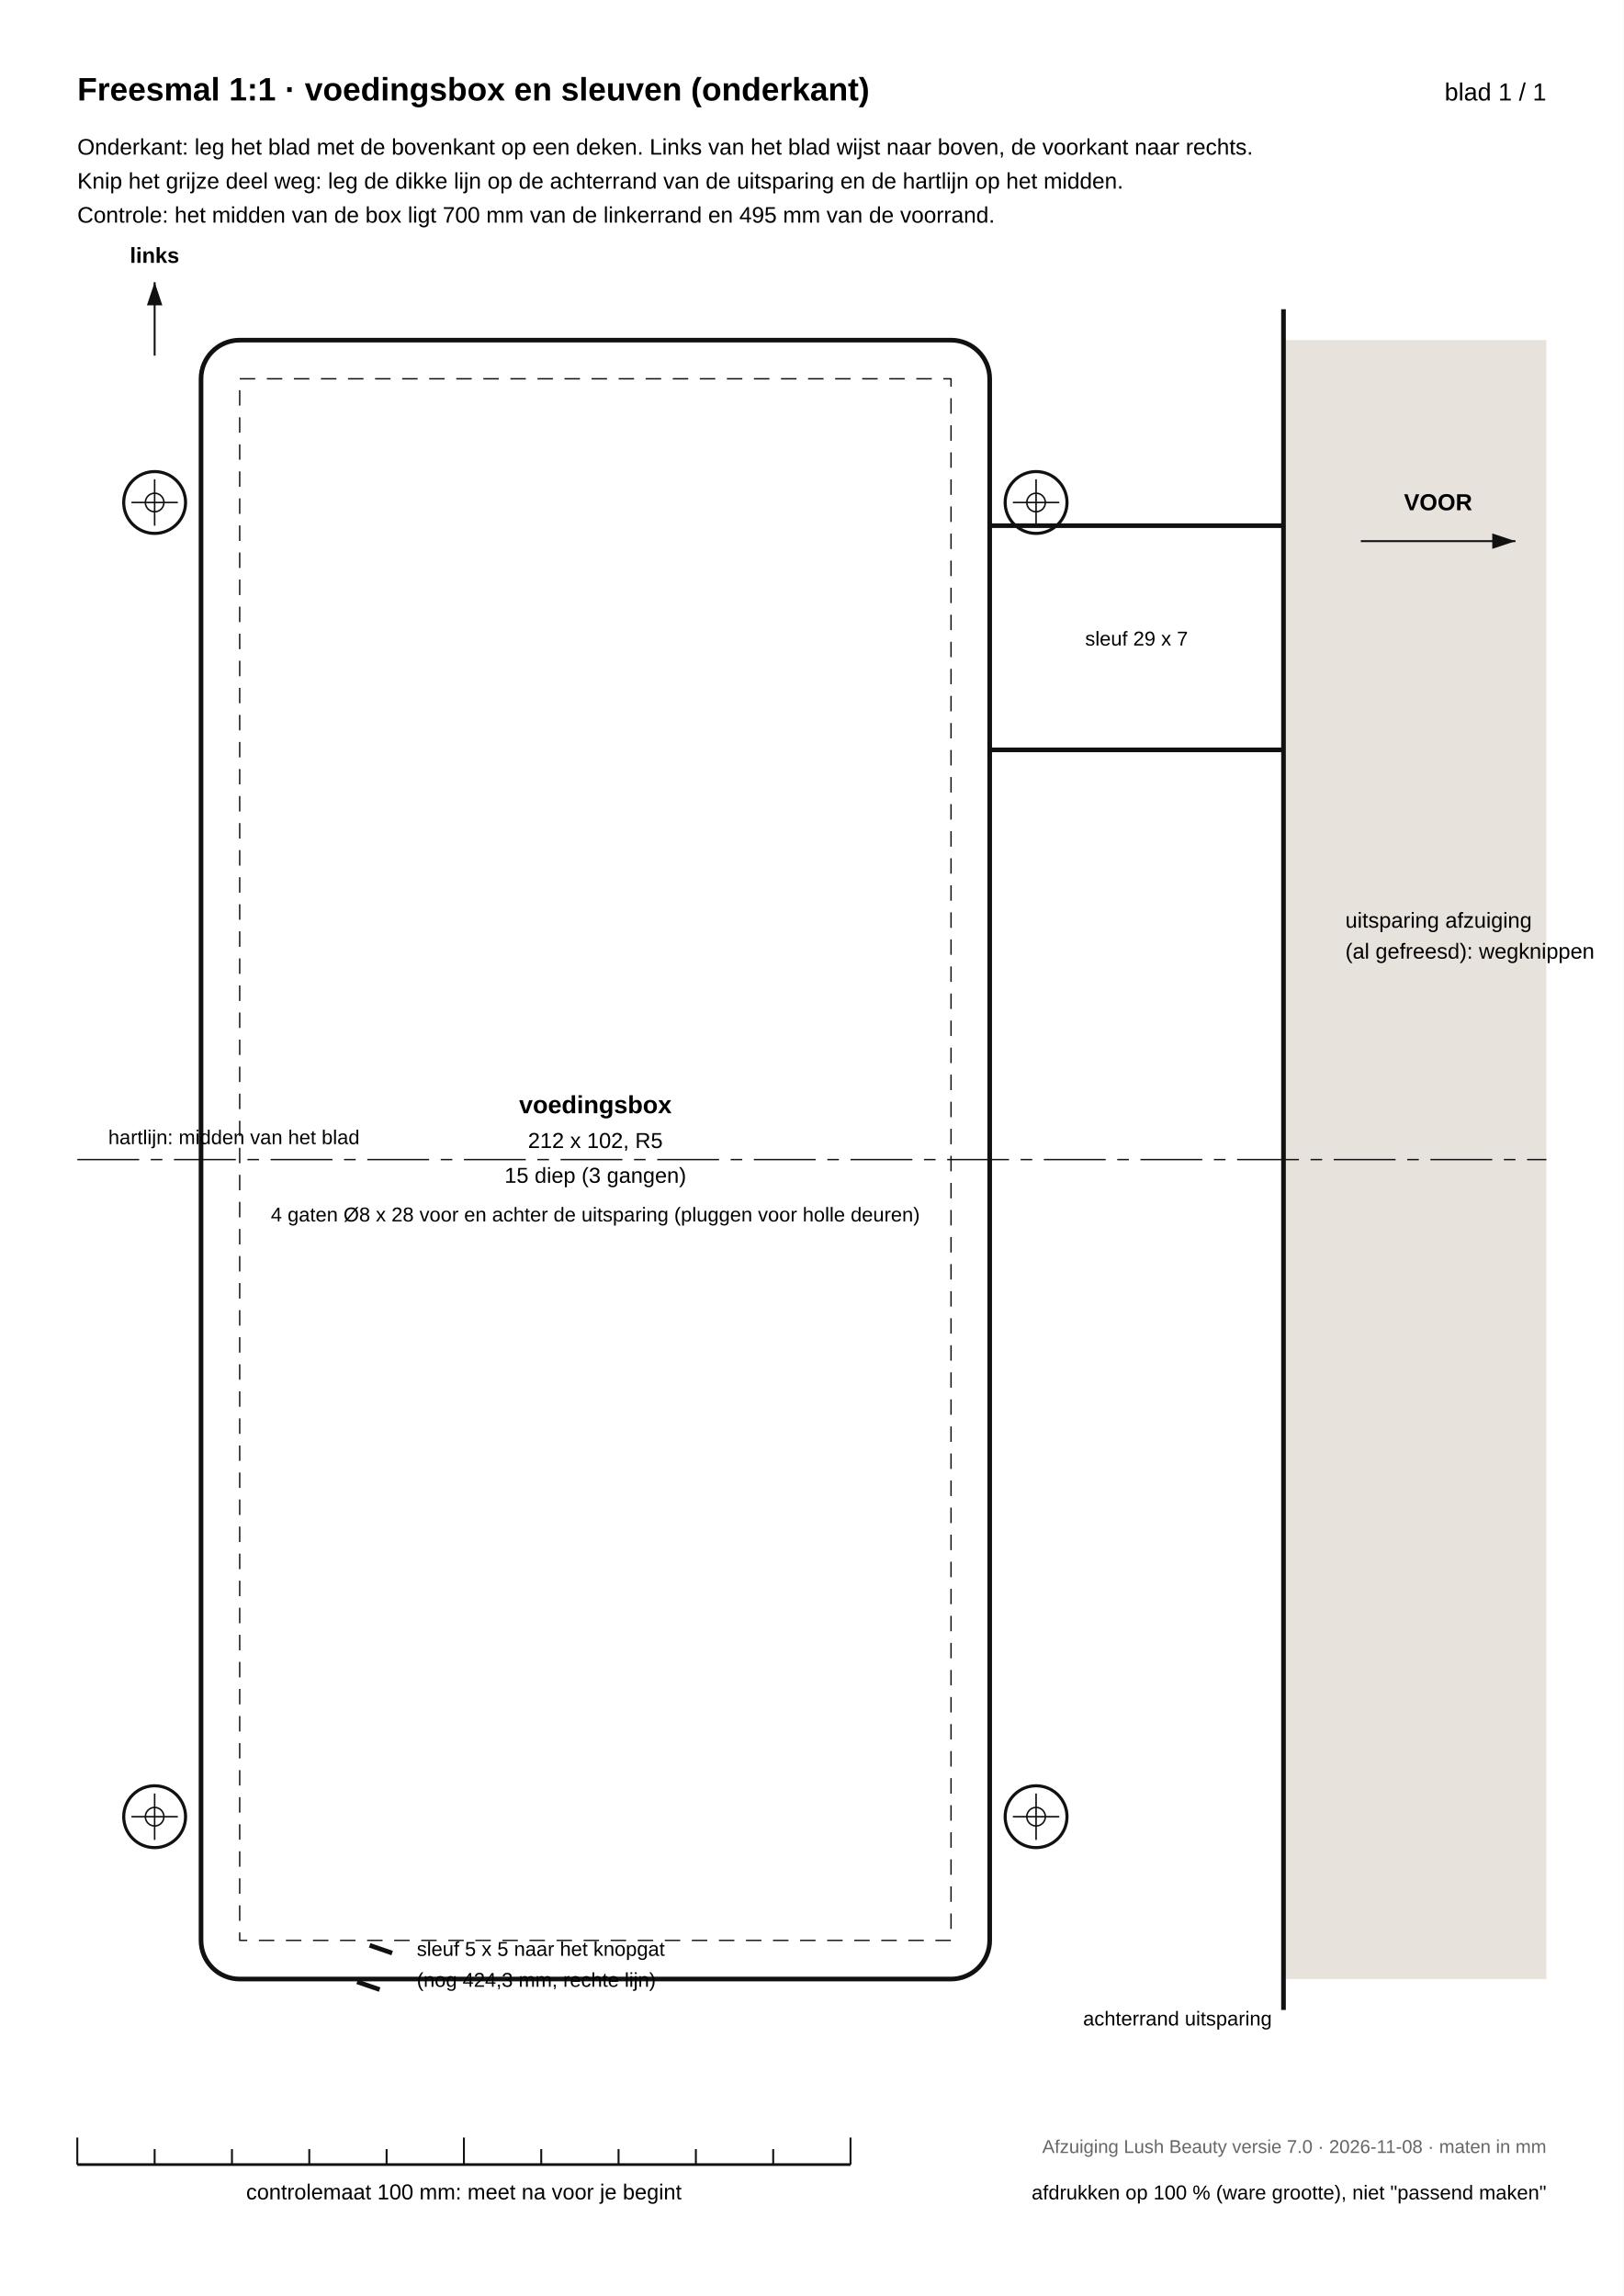
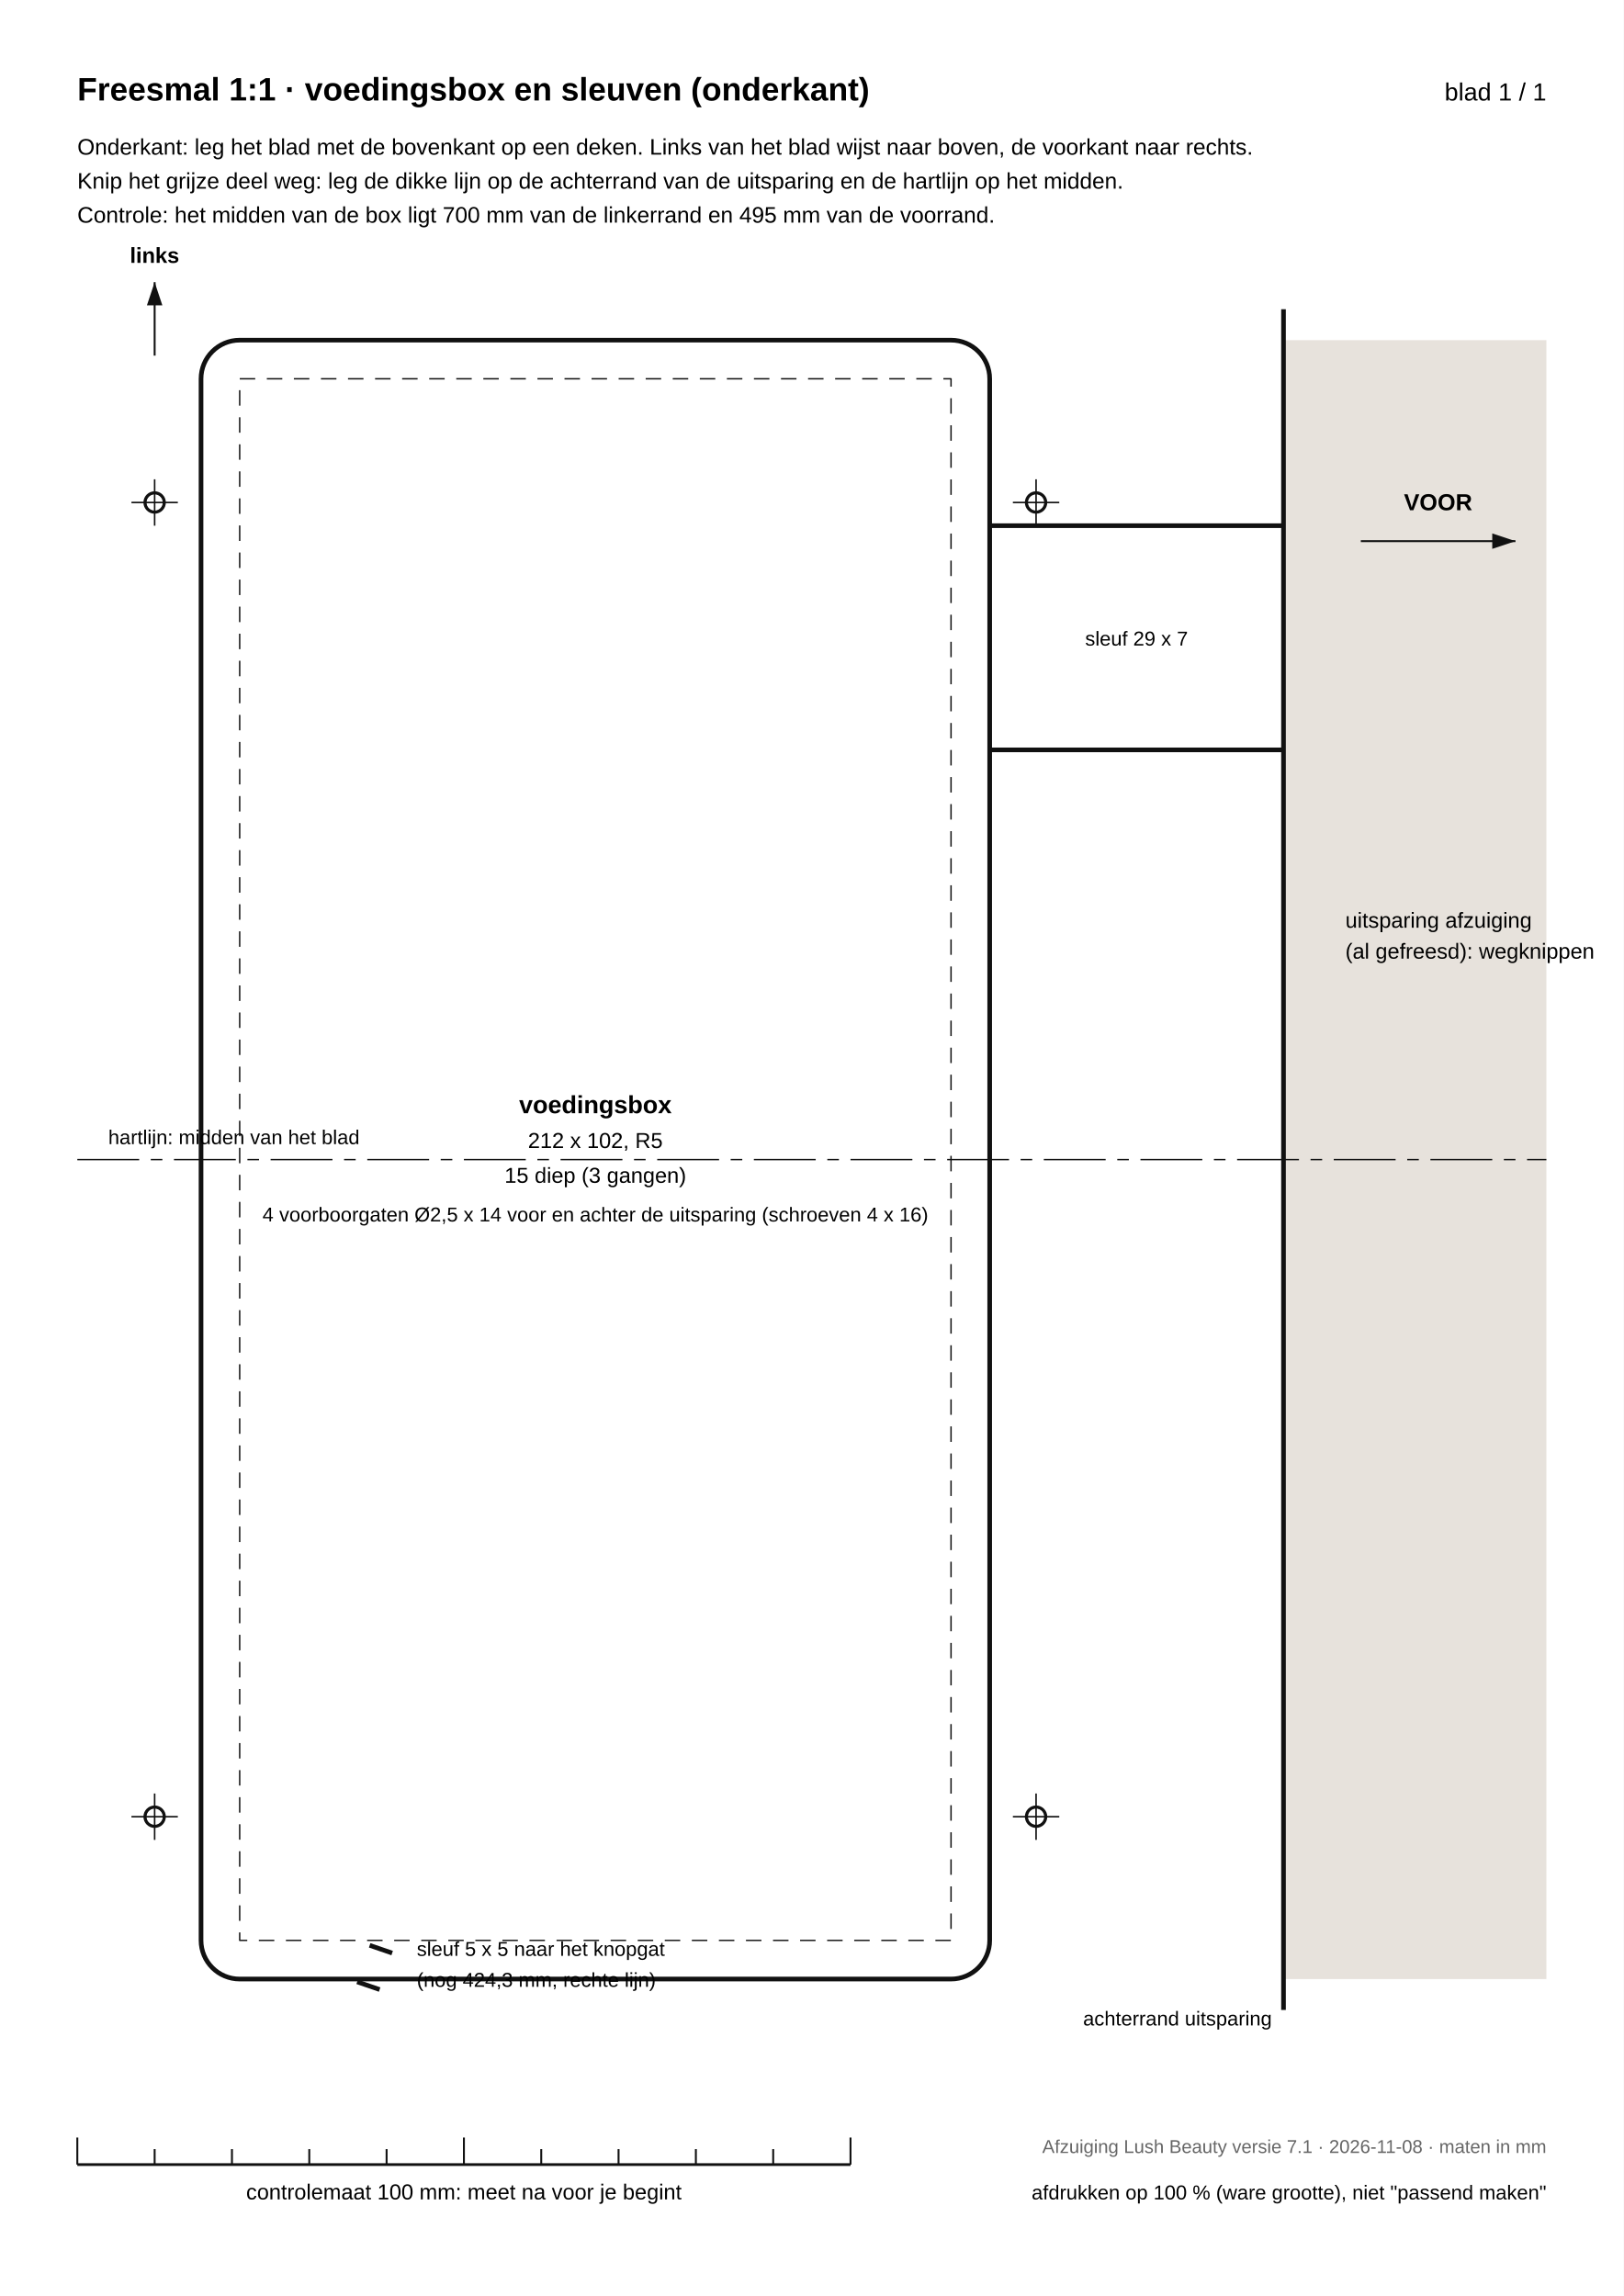
<svg xmlns="http://www.w3.org/2000/svg" width="210mm" height="297mm" viewBox="0 0 210 297">
  <rect width="210" height="297" fill="#fff" />
  <text x="10.00" y="13.00" font-size="4.2" text-anchor="start" font-family="Arial, Helvetica, sans-serif" font-weight="bold">Freesmal 1:1 · voedingsbox en sleuven (onderkant)</text>
  <text x="200.00" y="13.00" font-size="3.2" text-anchor="end" font-family="Arial, Helvetica, sans-serif">blad 1 / 1</text>
  <text x="10.00" y="20.00" font-size="2.9" text-anchor="start" font-family="Arial, Helvetica, sans-serif">Onderkant: leg het blad met de bovenkant op een deken. Links van het blad wijst naar boven, de voorkant naar rechts.</text>
  <text x="10.00" y="24.40" font-size="2.9" text-anchor="start" font-family="Arial, Helvetica, sans-serif">Knip het grijze deel weg: leg de dikke lijn op de achterrand van de uitsparing en de hartlijn op het midden.</text>
  <text x="10.00" y="28.80" font-size="2.9" text-anchor="start" font-family="Arial, Helvetica, sans-serif">Controle: het midden van de box ligt 700 mm van de linkerrand en 495 mm van de voorrand.</text>
  <line x1="10.00" y1="280.00" x2="110.00" y2="280.00" stroke="#111" stroke-width="0.35" />
  <line x1="10.00" y1="280.00" x2="10.00" y2="276.50" stroke="#111" stroke-width="0.25" />
  <line x1="20.00" y1="280.00" x2="20.00" y2="278.00" stroke="#111" stroke-width="0.25" />
  <line x1="30.00" y1="280.00" x2="30.00" y2="278.00" stroke="#111" stroke-width="0.25" />
  <line x1="40.00" y1="280.00" x2="40.00" y2="278.00" stroke="#111" stroke-width="0.25" />
  <line x1="50.00" y1="280.00" x2="50.00" y2="278.00" stroke="#111" stroke-width="0.25" />
  <line x1="60.00" y1="280.00" x2="60.00" y2="276.50" stroke="#111" stroke-width="0.25" />
  <line x1="70.00" y1="280.00" x2="70.00" y2="278.00" stroke="#111" stroke-width="0.25" />
  <line x1="80.00" y1="280.00" x2="80.00" y2="278.00" stroke="#111" stroke-width="0.25" />
  <line x1="90.00" y1="280.00" x2="90.00" y2="278.00" stroke="#111" stroke-width="0.25" />
  <line x1="100.00" y1="280.00" x2="100.00" y2="278.00" stroke="#111" stroke-width="0.25" />
  <line x1="110.00" y1="280.00" x2="110.00" y2="276.50" stroke="#111" stroke-width="0.25" />
  <text x="60.00" y="284.50" font-size="2.8" text-anchor="middle" font-family="Arial, Helvetica, sans-serif">controlemaat 100 mm: meet na voor je begint</text>
  <text x="200.00" y="284.50" font-size="2.6" text-anchor="end" font-family="Arial, Helvetica, sans-serif">afdrukken op 100 % (ware grootte), niet "passend maken"</text>
-   <text x="200.00" y="278.50" font-size="2.4" text-anchor="end" font-family="Arial, Helvetica, sans-serif" fill="#666">Afzuiging Lush Beauty versie 7.0 · 2026-11-08 · maten in mm</text>
+   <text x="200.00" y="278.50" font-size="2.4" text-anchor="end" font-family="Arial, Helvetica, sans-serif" fill="#666">Afzuiging Lush Beauty versie 7.1 · 2026-11-08 · maten in mm</text>
  <path d="M166,44 H200 V256 H166 Z" fill="#e7e2dc" stroke="none" />
  <line x1="166.00" y1="40.00" x2="166.00" y2="260.00" stroke="#111" stroke-width="0.6" />
  <text x="174.00" y="120.00" font-size="2.8" text-anchor="start" font-family="Arial, Helvetica, sans-serif">uitsparing afzuiging</text>
  <text x="174.00" y="124.00" font-size="2.8" text-anchor="start" font-family="Arial, Helvetica, sans-serif">(al gefreesd): wegknippen</text>
  <text x="164.50" y="262.00" font-size="2.6" text-anchor="end" font-family="Arial, Helvetica, sans-serif">achterrand uitsparing</text>
  <path d="M31,44 H123 A5,5 0 0 1 128,49 V251 A5,5 0 0 1 123,256 H31 A5,5 0 0 1 26,251 V49 A5,5 0 0 1 31,44 Z" fill="none" stroke="#111" stroke-width="0.6" />
  <path d="M31.01,49 H122.99 A0.01,0.01 0 0 1 123,49.01 V250.99 A0.01,0.01 0 0 1 122.99,251 H31.01 A0.01,0.01 0 0 1 31,250.99 V49.01 A0.01,0.01 0 0 1 31.01,49 Z" fill="none" stroke="#111" stroke-width="0.18" stroke-dasharray="2 1.5" />
  <text x="77.00" y="144.00" font-size="3.2" text-anchor="middle" font-family="Arial, Helvetica, sans-serif" font-weight="bold">voedingsbox</text>
  <text x="77.00" y="148.50" font-size="2.8" text-anchor="middle" font-family="Arial, Helvetica, sans-serif">212 x 102, R5</text>
  <text x="77.00" y="153.00" font-size="2.8" text-anchor="middle" font-family="Arial, Helvetica, sans-serif">15 diep (3 gangen)</text>
-   <circle cx="134.00" cy="235.00" r="4" fill="none" stroke="#111" stroke-width="0.4" />
+   <circle cx="134.00" cy="235.00" r="1.25" fill="none" stroke="#111" stroke-width="0.4" />
  <line x1="131.00" y1="235.00" x2="137.00" y2="235.00" stroke="#111" stroke-width="0.2" />
  <line x1="134.00" y1="232.00" x2="134.00" y2="238.00" stroke="#111" stroke-width="0.2" />
  <circle cx="134.00" cy="235.00" r="1.2" fill="none" stroke="#111" stroke-width="0.2" />
-   <circle cx="20.00" cy="235.00" r="4" fill="none" stroke="#111" stroke-width="0.4" />
+   <circle cx="20.00" cy="235.00" r="1.25" fill="none" stroke="#111" stroke-width="0.4" />
  <line x1="17.00" y1="235.00" x2="23.00" y2="235.00" stroke="#111" stroke-width="0.2" />
  <line x1="20.00" y1="232.00" x2="20.00" y2="238.00" stroke="#111" stroke-width="0.2" />
  <circle cx="20.00" cy="235.00" r="1.2" fill="none" stroke="#111" stroke-width="0.2" />
-   <circle cx="134.00" cy="65.00" r="4" fill="none" stroke="#111" stroke-width="0.4" />
+   <circle cx="134.00" cy="65.00" r="1.25" fill="none" stroke="#111" stroke-width="0.4" />
  <line x1="131.00" y1="65.00" x2="137.00" y2="65.00" stroke="#111" stroke-width="0.2" />
  <line x1="134.00" y1="62.00" x2="134.00" y2="68.00" stroke="#111" stroke-width="0.2" />
  <circle cx="134.00" cy="65.00" r="1.2" fill="none" stroke="#111" stroke-width="0.2" />
-   <circle cx="20.00" cy="65.00" r="4" fill="none" stroke="#111" stroke-width="0.4" />
+   <circle cx="20.00" cy="65.00" r="1.25" fill="none" stroke="#111" stroke-width="0.4" />
  <line x1="17.00" y1="65.00" x2="23.00" y2="65.00" stroke="#111" stroke-width="0.2" />
  <line x1="20.00" y1="62.00" x2="20.00" y2="68.00" stroke="#111" stroke-width="0.2" />
  <circle cx="20.00" cy="65.00" r="1.2" fill="none" stroke="#111" stroke-width="0.2" />
-   <text x="77.00" y="158.00" font-size="2.6" text-anchor="middle" font-family="Arial, Helvetica, sans-serif">4 gaten Ø8 x 28 voor en achter de uitsparing (pluggen voor holle deuren)</text>
+   <text x="77.00" y="158.00" font-size="2.6" text-anchor="middle" font-family="Arial, Helvetica, sans-serif">4 voorboorgaten Ø2,5 x 14 voor en achter de uitsparing (schroeven 4 x 16)</text>
  <path d="M128,68 H166 M128,97 H166" fill="none" stroke="#111" stroke-width="0.6" />
  <text x="147.00" y="83.50" font-size="2.6" text-anchor="middle" font-family="Arial, Helvetica, sans-serif">sleuf 29 x 7</text>
  <line x1="47.81" y1="251.64" x2="50.72" y2="252.64" stroke="#111" stroke-width="0.6" />
  <line x1="46.19" y1="256.36" x2="49.10" y2="257.36" stroke="#111" stroke-width="0.6" />
  <text x="53.91" y="253.00" font-size="2.6" text-anchor="start" font-family="Arial, Helvetica, sans-serif">sleuf 5 x 5 naar het knopgat</text>
  <text x="53.91" y="257.00" font-size="2.6" text-anchor="start" font-family="Arial, Helvetica, sans-serif">(nog 424,3 mm, rechte lijn)</text>
  <line x1="10.00" y1="150.00" x2="200.00" y2="150.00" stroke="#111" stroke-width="0.18" stroke-dasharray="8 1.5 1.5 1.5" />
  <text x="14.00" y="148.00" font-size="2.6" text-anchor="start" font-family="Arial, Helvetica, sans-serif">hartlijn: midden van het blad</text>
  <text x="186.00" y="66.00" font-size="3" text-anchor="middle" font-family="Arial, Helvetica, sans-serif" font-weight="bold">VOOR</text>
  <line x1="176.00" y1="70.00" x2="196.00" y2="70.00" stroke="#111" stroke-width="0.25" />
  <polygon points="196.00,70.00 193.00,71.00 193.00,69.00" fill="#111" />
  <text x="20.00" y="34.00" font-size="2.8" text-anchor="middle" font-family="Arial, Helvetica, sans-serif" font-weight="bold">links</text>
  <line x1="20.00" y1="46.00" x2="20.00" y2="36.50" stroke="#111" stroke-width="0.25" />
  <polygon points="20.00,36.50 21.00,39.50 19.00,39.50" fill="#111" />
</svg>
